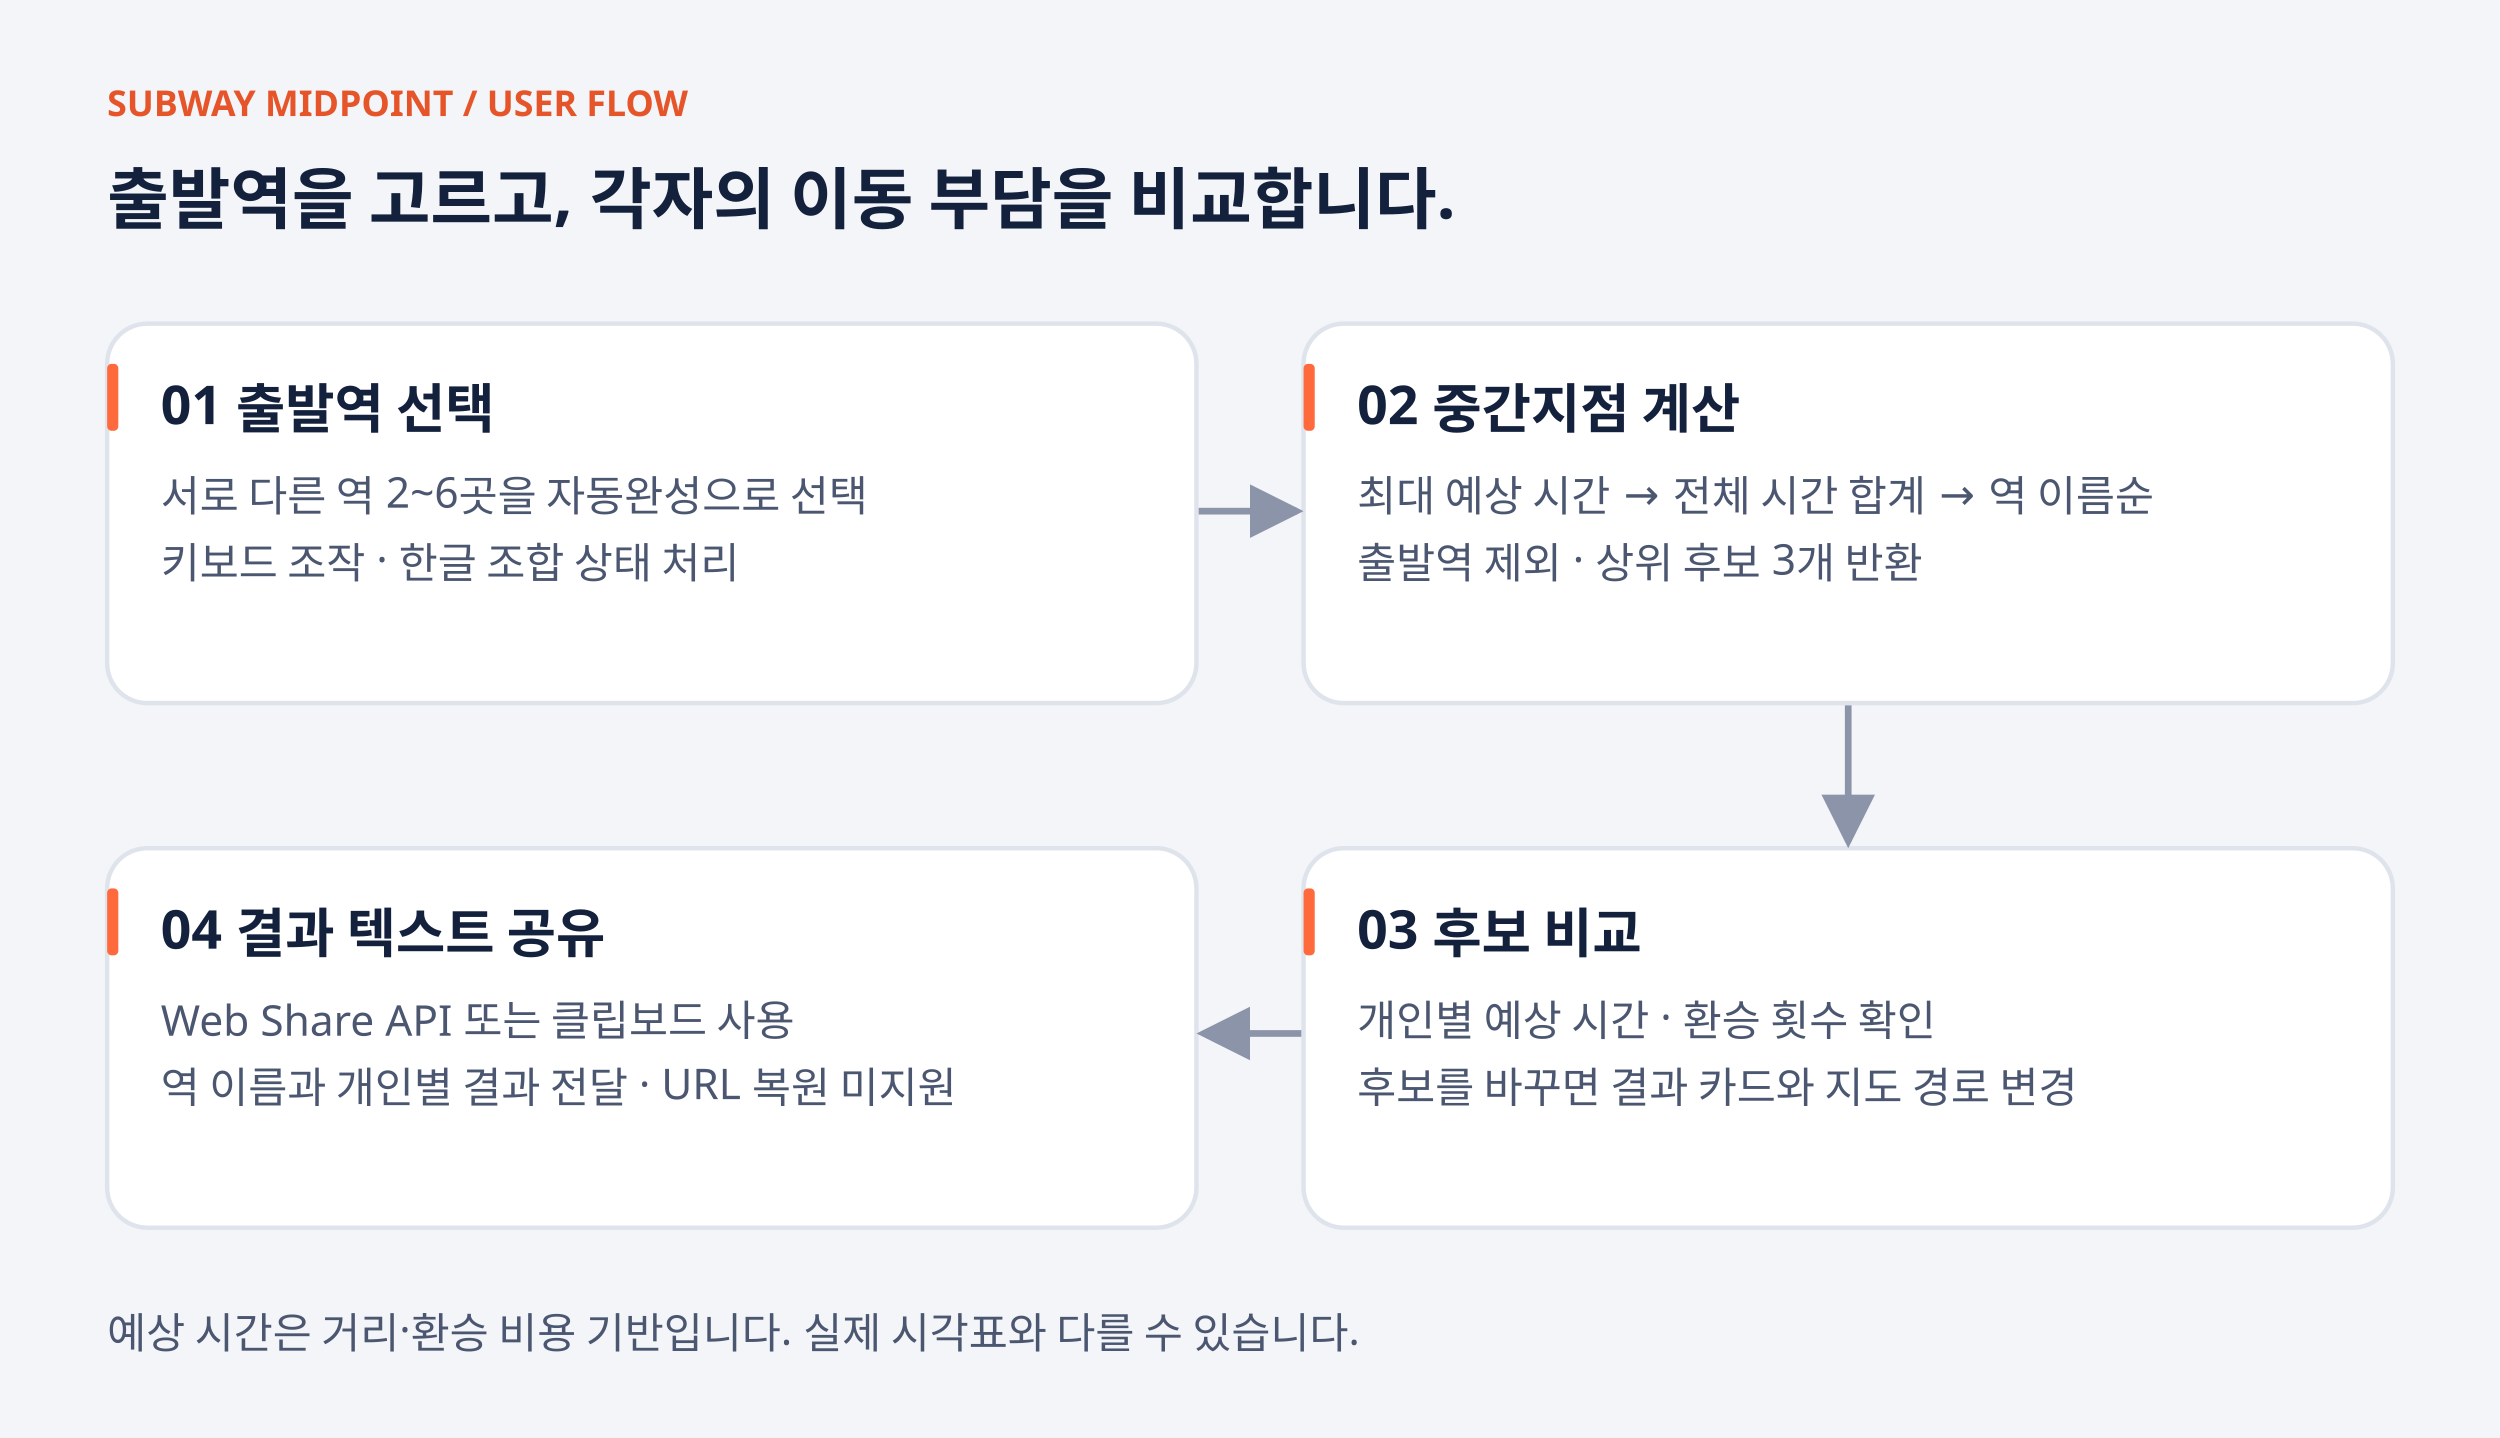
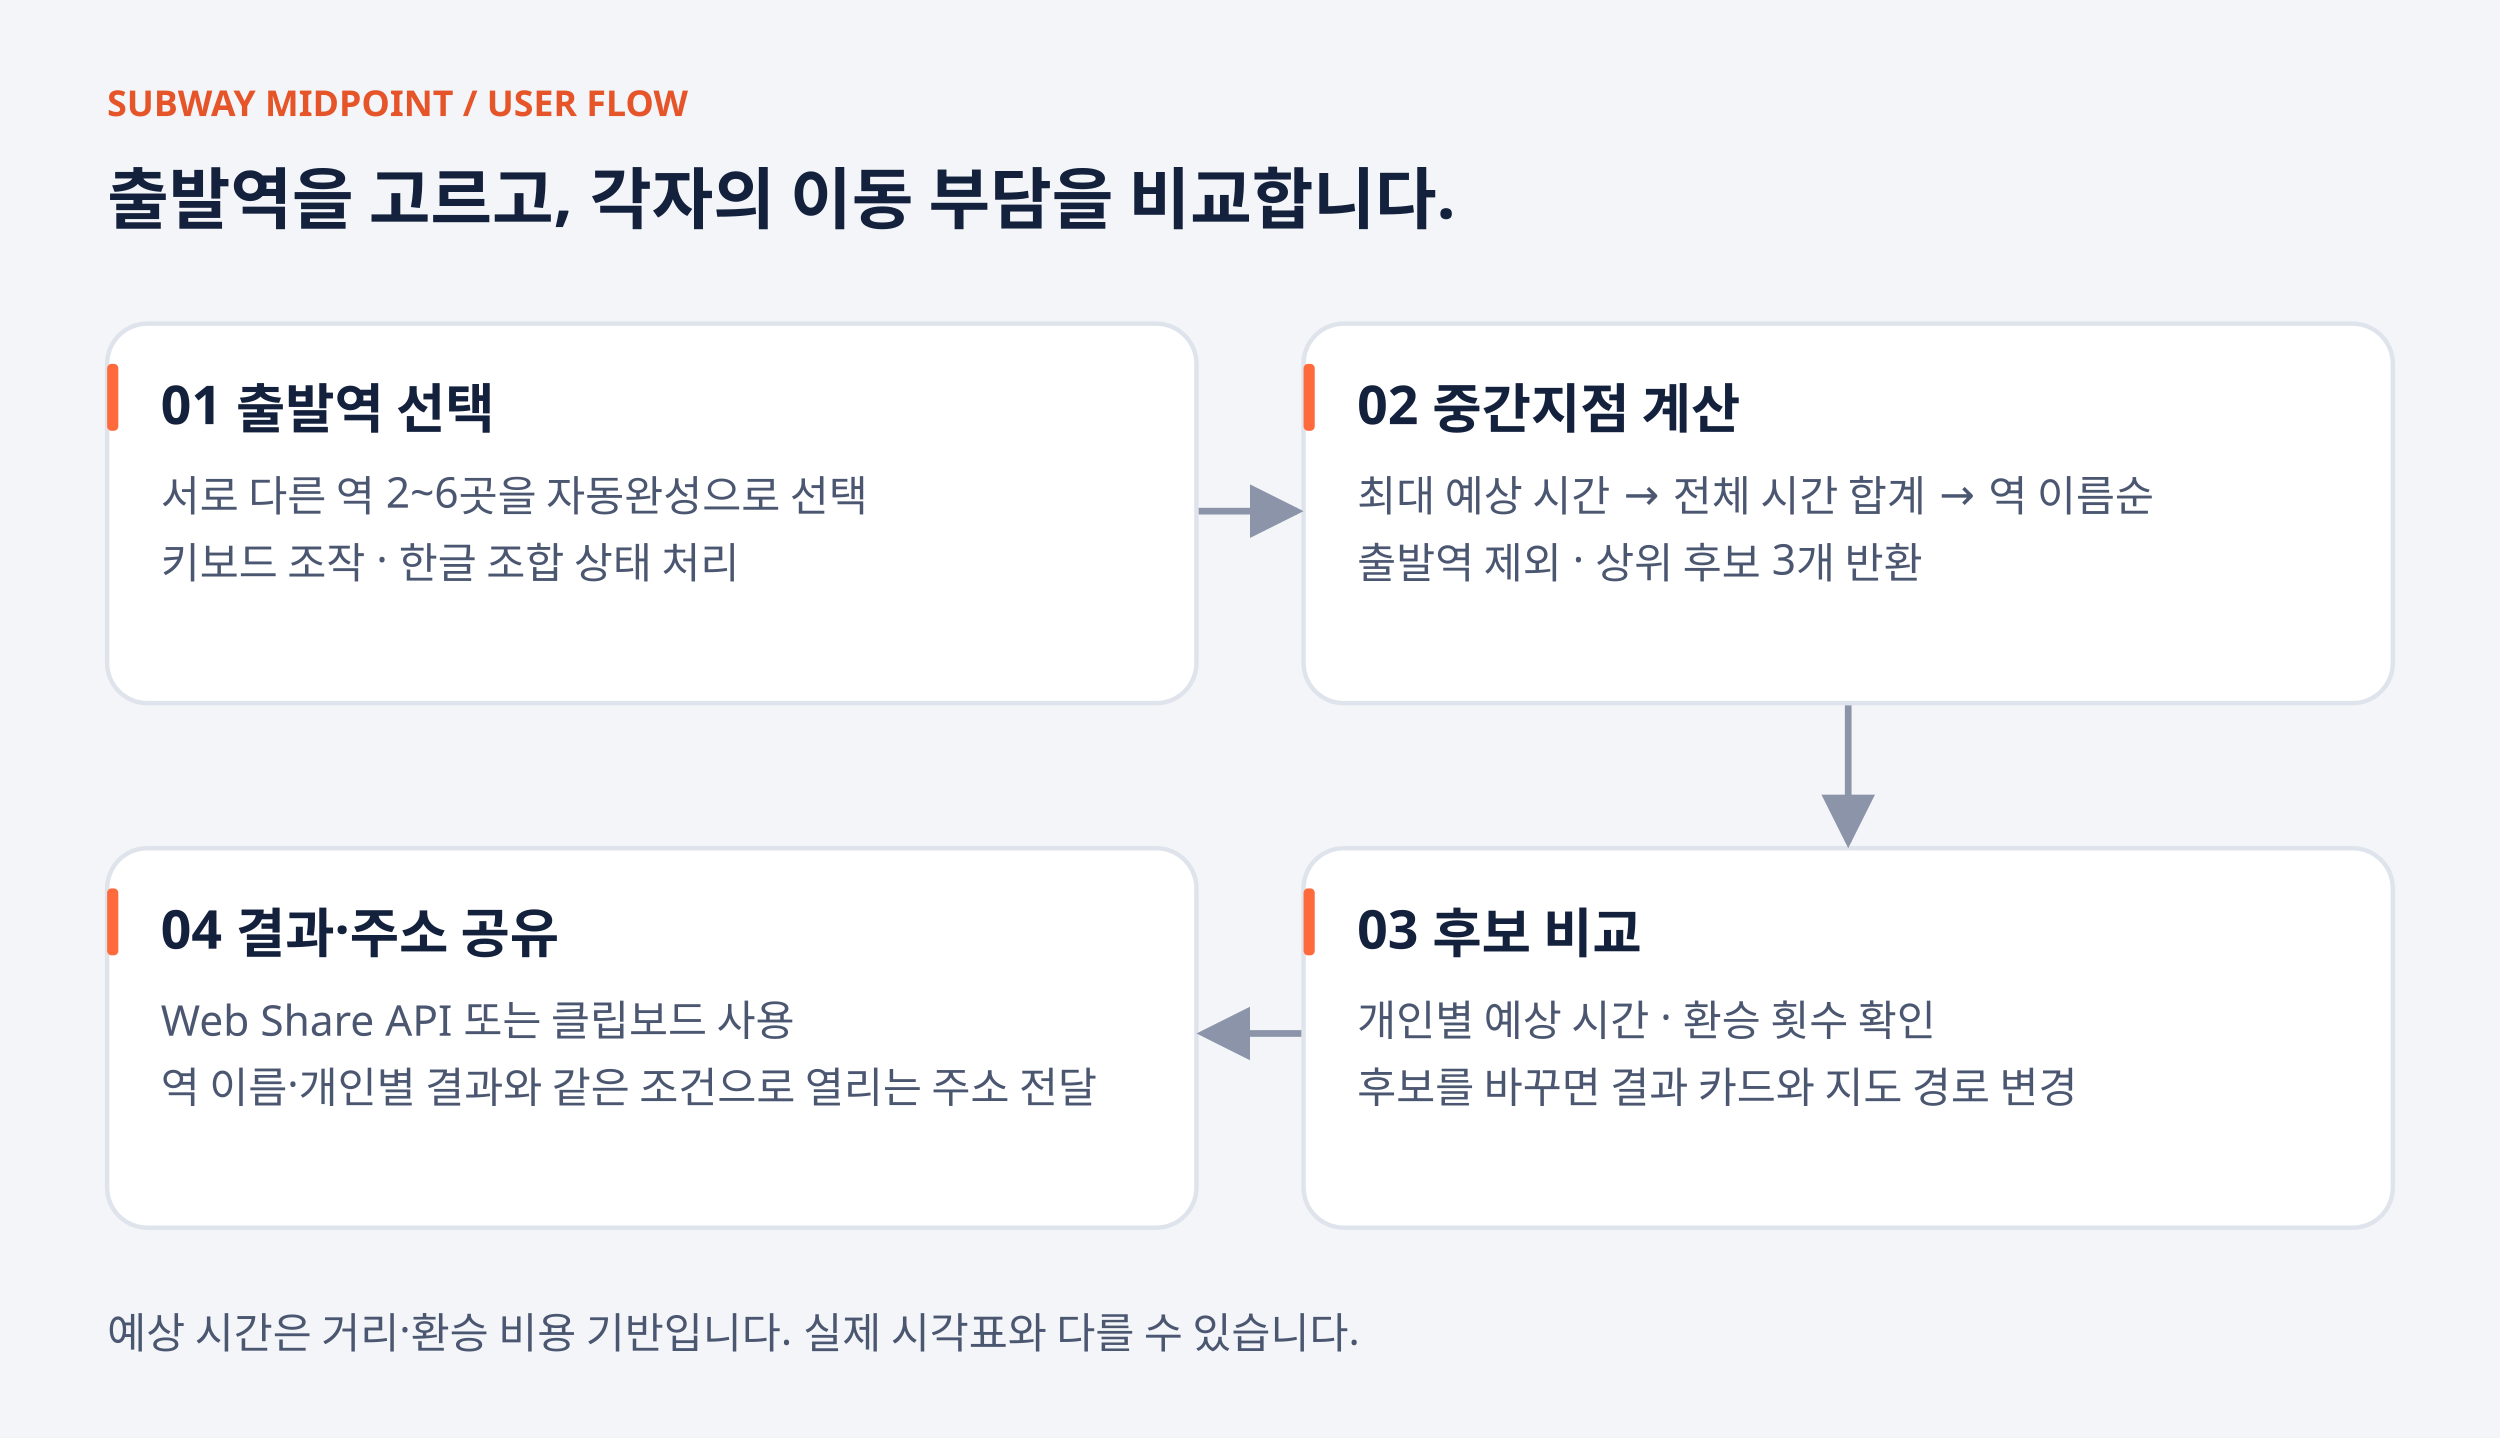
<svg xmlns="http://www.w3.org/2000/svg" width="1120" height="644" viewBox="0 0 1120 644" role="img">
  <defs>
    <marker id="arrow" markerWidth="8" markerHeight="8" refX="7" refY="4" orient="auto">
      <path d="M0 0 L8 4 L0 8" fill="#8b94a8" />
    </marker>
  </defs>
  <rect width="1120" height="644" fill="#f3f5f8" />
  <g font-family="Noto Sans KR, sans-serif">
    <text x="48" y="52" font-size="16" fill="#e6552a" font-weight="700">SUBWAY MIDPOINT / USER FLOW</text>
    <text x="48" y="100" font-size="30" fill="#14213d" font-weight="700">출발역을 고르고, 각자의 이동 부담을 비교합니다.</text>
    <rect x="48" y="145" width="488" height="170" rx="18" fill="white" stroke="#dfe4ec" stroke-width="2" />
    <rect x="48" y="163" width="5" height="30" rx="2" fill="#ff6a3d" />
    <text x="72" y="190" font-size="24" fill="#14213d" font-weight="700">01  출발역 선택</text>
    <text x="72" y="229" font-size="19" fill="#4b5670" font-weight="400">서로 다른 역 2~6곳을 자동완성으로 선택</text>
    <text x="72" y="259" font-size="19" fill="#4b5670" font-weight="400">키보드 조작 · 한글 조합 상태 처리</text>
    <rect x="584" y="145" width="488" height="170" rx="18" fill="white" stroke="#dfe4ec" stroke-width="2" />
    <rect x="584" y="163" width="5" height="30" rx="2" fill="#ff6a3d" />
    <text x="608" y="190" font-size="24" fill="#14213d" font-weight="700">02  중간지점 계산</text>
    <text x="608" y="229" font-size="19" fill="#4b5670" font-weight="400">최대 예상 시간 → 전체 시간 합계 → 역 이름순</text>
    <text x="608" y="259" font-size="19" fill="#4b5670" font-weight="400">출발역 제외 · 상위 후보 3개 반환</text>
    <rect x="584" y="380" width="488" height="170" rx="18" fill="white" stroke="#dfe4ec" stroke-width="2" />
    <rect x="584" y="398" width="5" height="30" rx="2" fill="#ff6a3d" />
    <text x="608" y="425" font-size="24" fill="#14213d" font-weight="700">03  후보 비교</text>
    <text x="608" y="464" font-size="19" fill="#4b5670" font-weight="400">개인별 예상 시간 · 환승 횟수 확인</text>
    <text x="608" y="494" font-size="19" fill="#4b5670" font-weight="400">후보를 바꾸면 결과 카드와 지도 경로 변경</text>
    <rect x="48" y="380" width="488" height="170" rx="18" fill="white" stroke="#dfe4ec" stroke-width="2" />
    <rect x="48" y="398" width="5" height="30" rx="2" fill="#ff6a3d" />
-     <text x="72" y="425" font-size="24" fill="#14213d" font-weight="700">04  결과 텍스트 공유</text>
+     <text x="72" y="425" font-size="24" fill="#14213d" font-weight="700">04  결과·주소 공유</text>
    <text x="72" y="464" font-size="19" fill="#4b5670" font-weight="400">Web Share API 또는 클립보드 사용</text>
-     <text x="72" y="494" font-size="19" fill="#4b5670" font-weight="400">역 이름과 개인별 결과 전달 · URL 복원 미지원</text>
+     <text x="72" y="494" font-size="19" fill="#4b5670" font-weight="400">역 이름·개인별 결과와 같은 조건으로 열리는 주소 전달</text>
    <path d="M537 229 L581 229" fill="none" stroke="#8b94a8" stroke-width="3" marker-end="url(#arrow)" />
    <path d="M828 316 L828 377" fill="none" stroke="#8b94a8" stroke-width="3" marker-end="url(#arrow)" />
    <path d="M583 463 L539 463" fill="none" stroke="#8b94a8" stroke-width="3" marker-end="url(#arrow)" />
    <text x="48" y="604" font-size="19" fill="#4b5670" font-weight="400">예상 시간은 거리·환승 비용 기반입니다. 실제 시각표와 다를 수 있습니다.</text>
  </g>
</svg>
